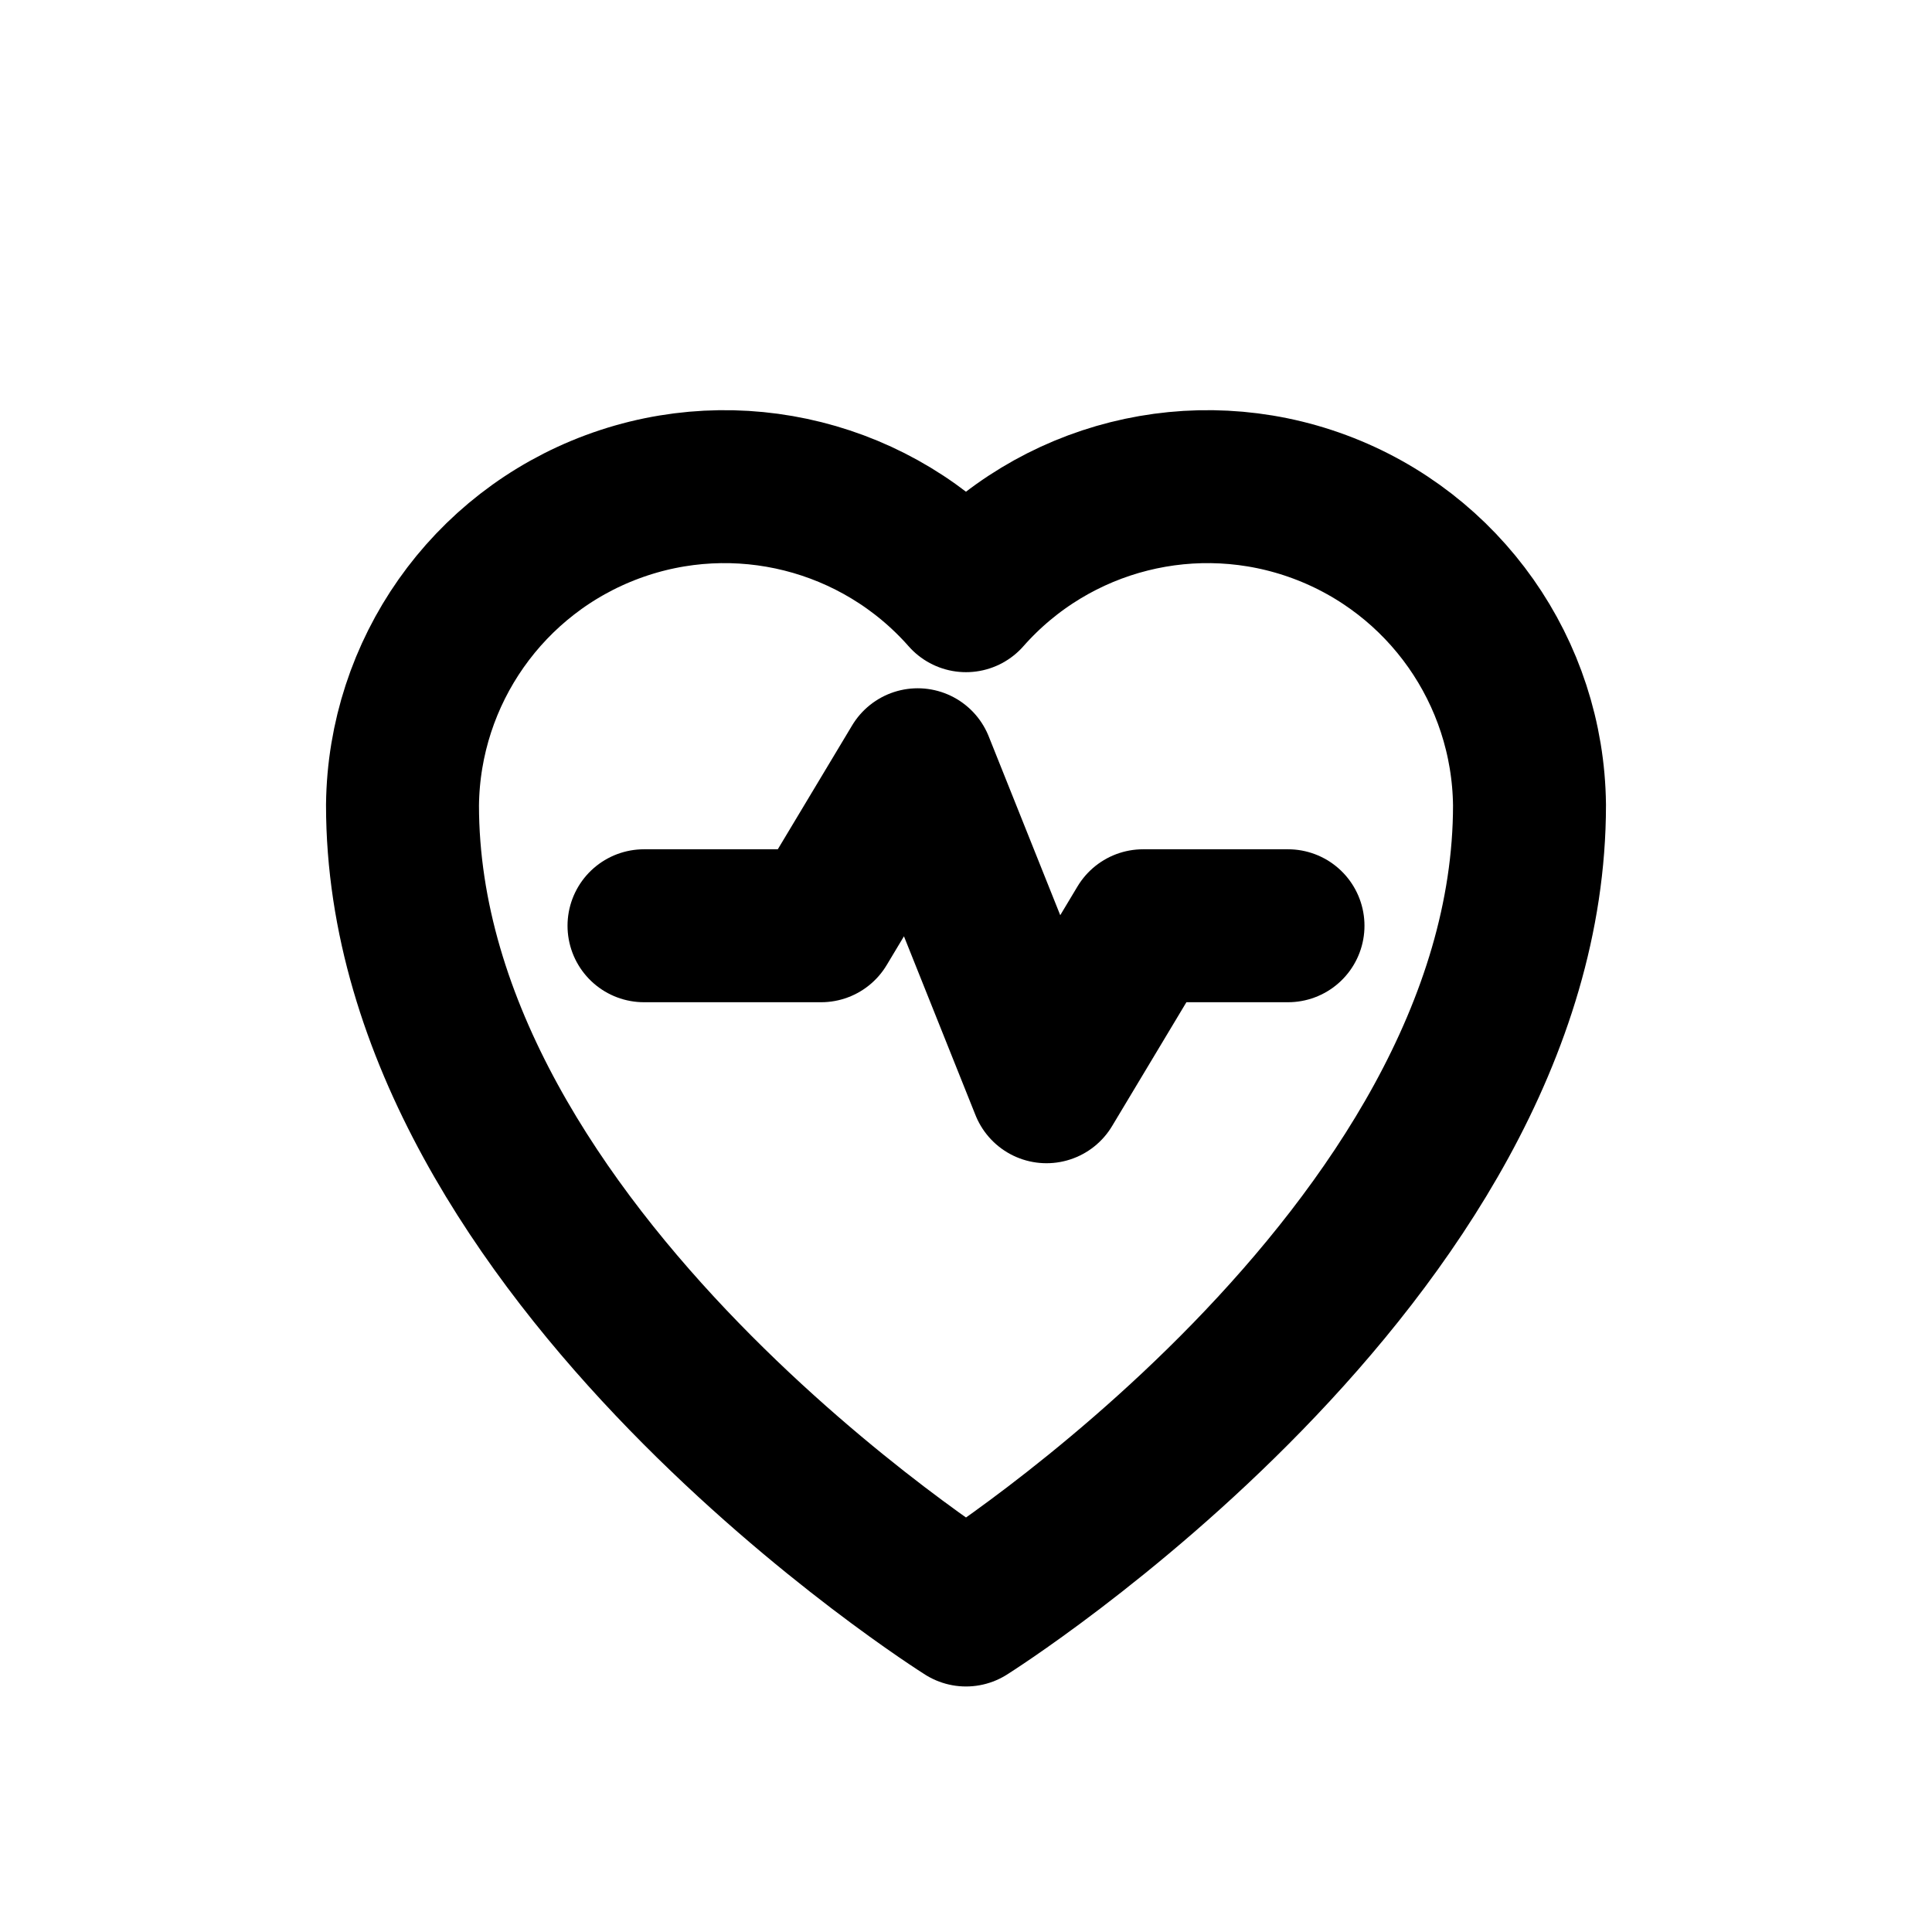
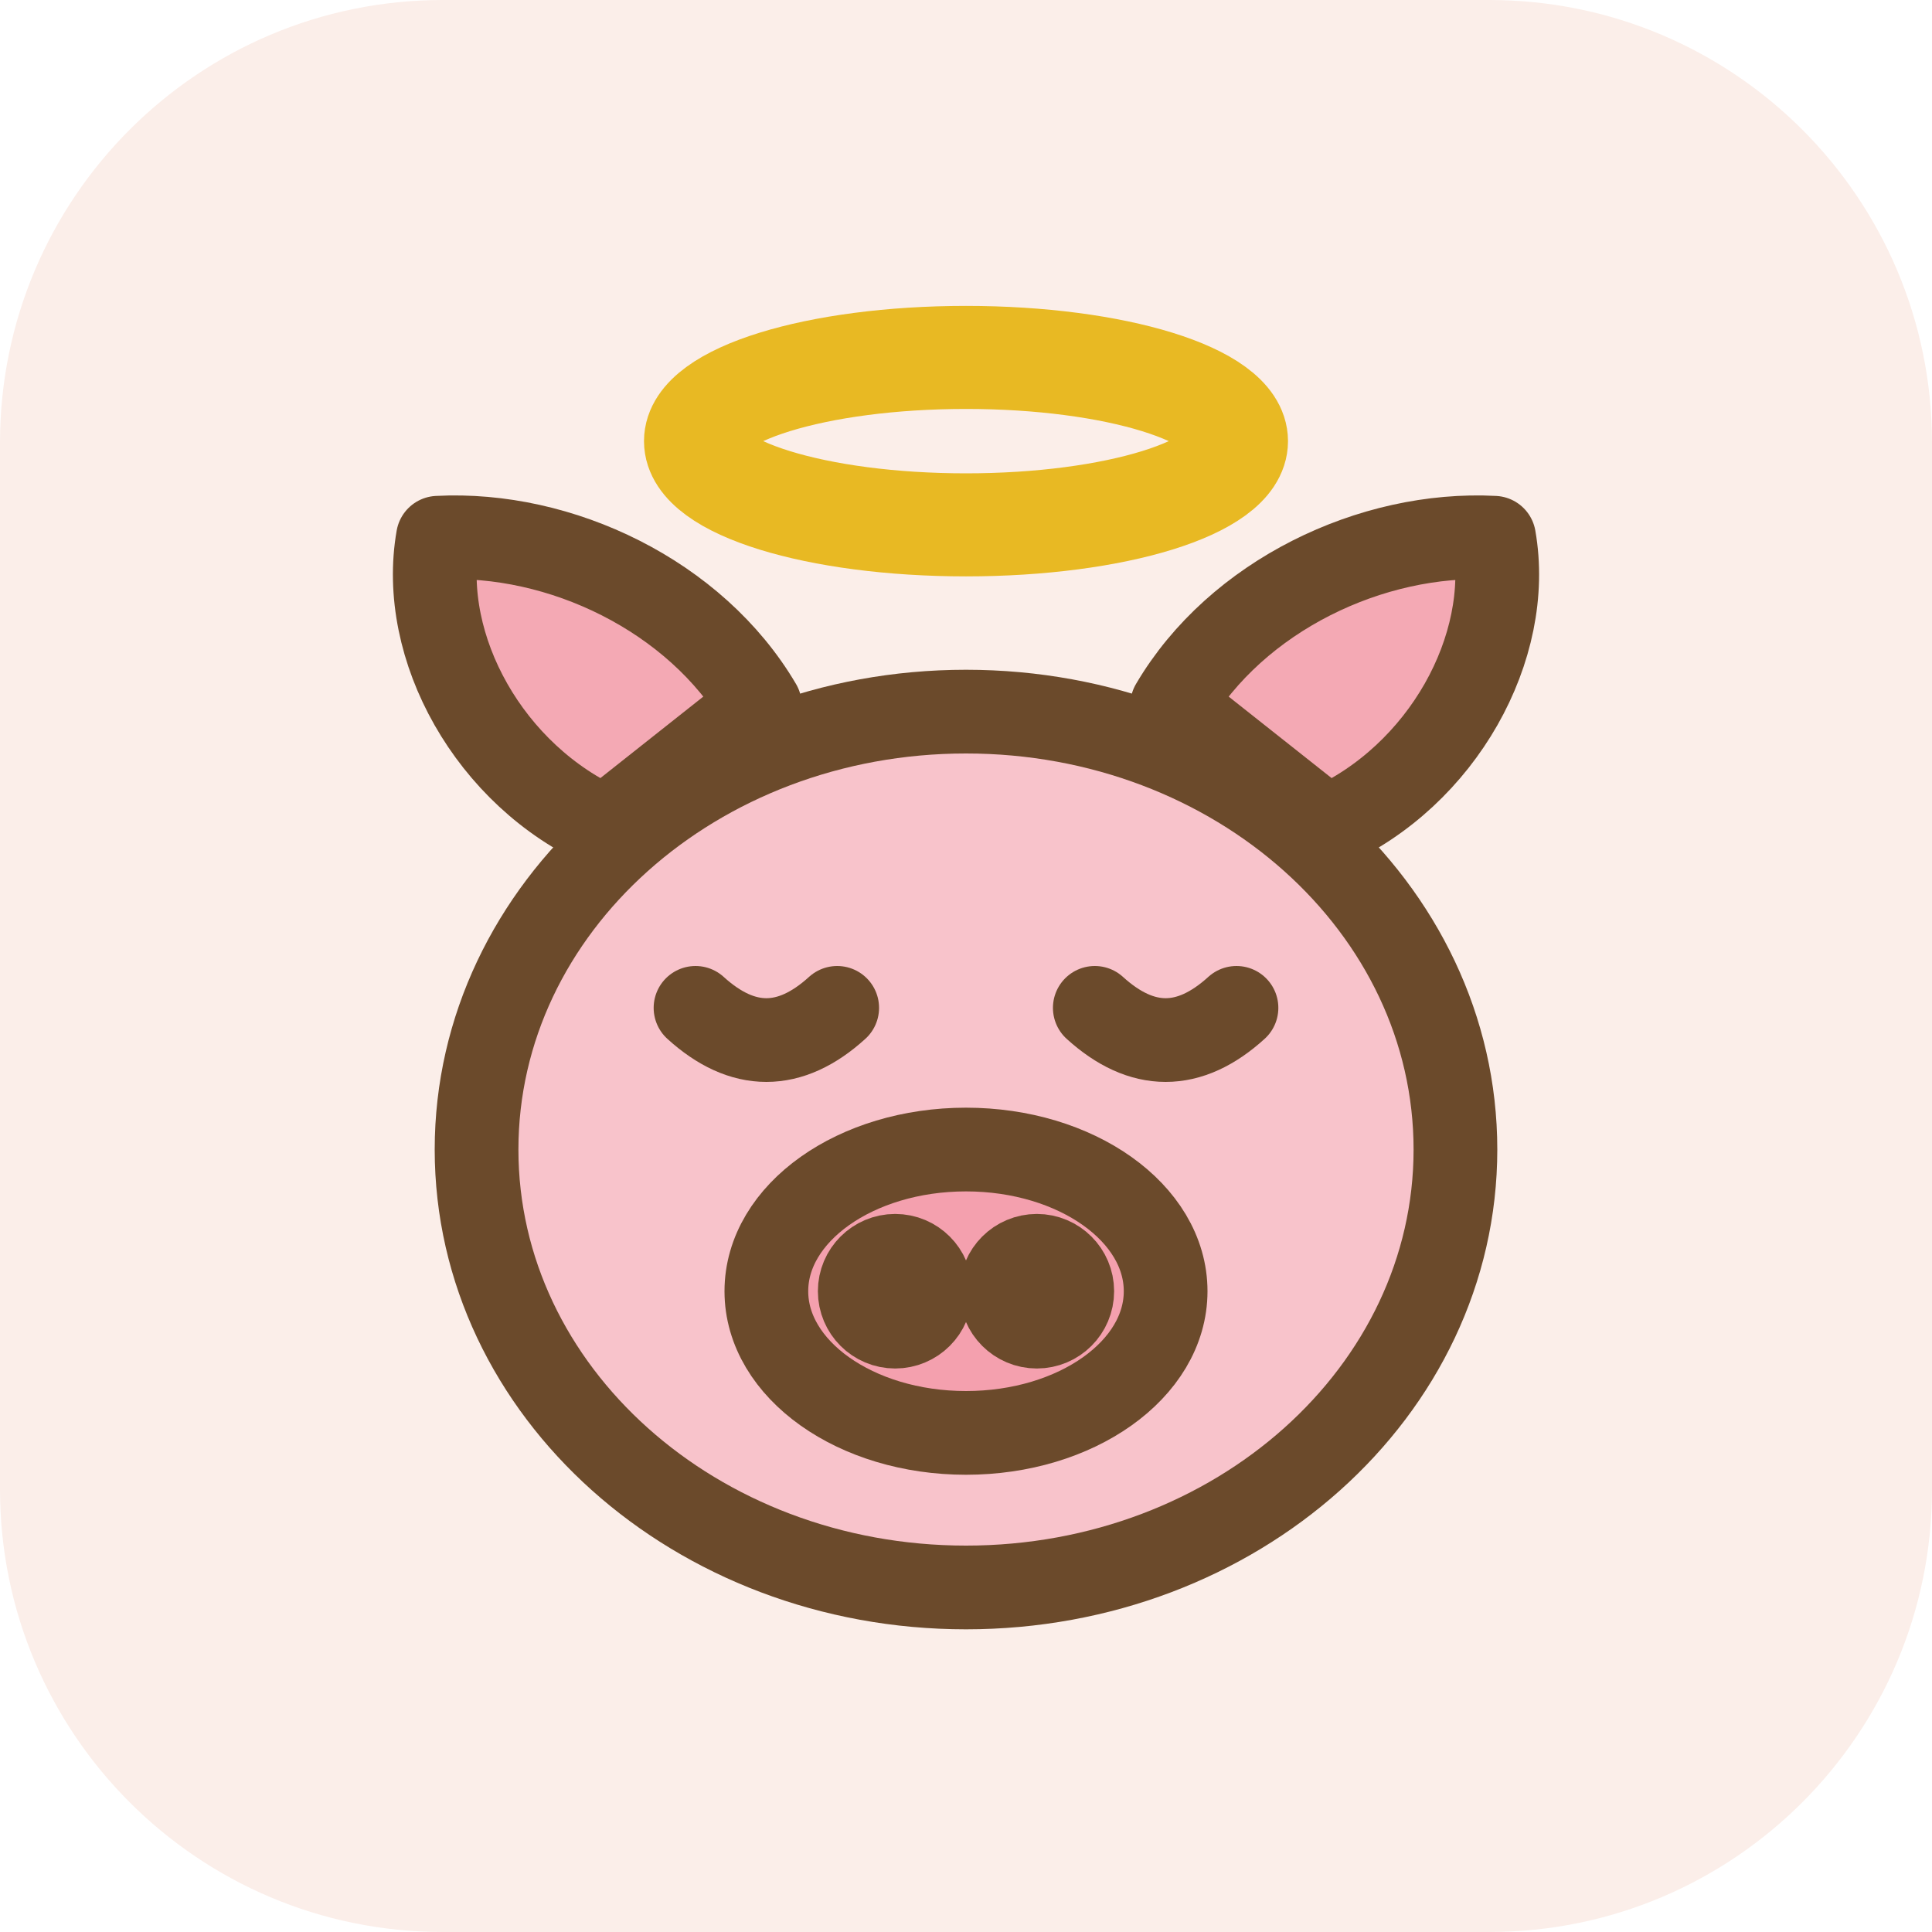
- <svg viewBox="0 0 24 24" fill="none" stroke="currentColor" stroke-width="1.9" stroke-linecap="round" stroke-linejoin="round">
-   <path d="M12 20s-7-4.4-7-10a4 4 0 0 1 7-2.6A4 4 0 0 1 19 10c0 5.6-7 10-7 10z" />
-   <path d="M8 11.5h2.2l1.2-2 1.6 4 1.2-2H16" />
+ <svg viewBox="0 0 24 24" data-tile="1">
+   <rect width="24" height="24" rx="5.5" fill="#fbeee9" />
+   <g transform="translate(2.4 2.6) scale(.8)" stroke="#6b4a2b" stroke-width="1.3" stroke-linejoin="round" stroke-linecap="round">
+     <ellipse cx="12" cy="3.6" rx="4.2" ry="1.3" fill="none" stroke="#e8b923" stroke-width="1.6" />
+     <path d="M6.4 9.6C4.6 8.8 3.5 6.8 3.8 5.1c1.9-.1 4 .9 5 2.6zM17.6 9.6c1.8-.8 2.9-2.8 2.6-4.5-1.9-.1-4 .9-5 2.6z" fill="#f4a9b4" />
+     <ellipse cx="12" cy="14.6" rx="7.6" ry="6.8" fill="#f8c3cb" />
+     <ellipse cx="12" cy="16.8" rx="3.1" ry="2.2" fill="#f4a0ae" />
+     <circle cx="10.9" cy="16.8" r=".55" fill="#6b4a2b" />
+     <circle cx="13.1" cy="16.8" r=".55" fill="#6b4a2b" />
+     <path d="M7.8 12.4q1.1 1 2.2 0M14 12.4q1.1 1 2.2 0" fill="none" />
+   </g>
</svg>
